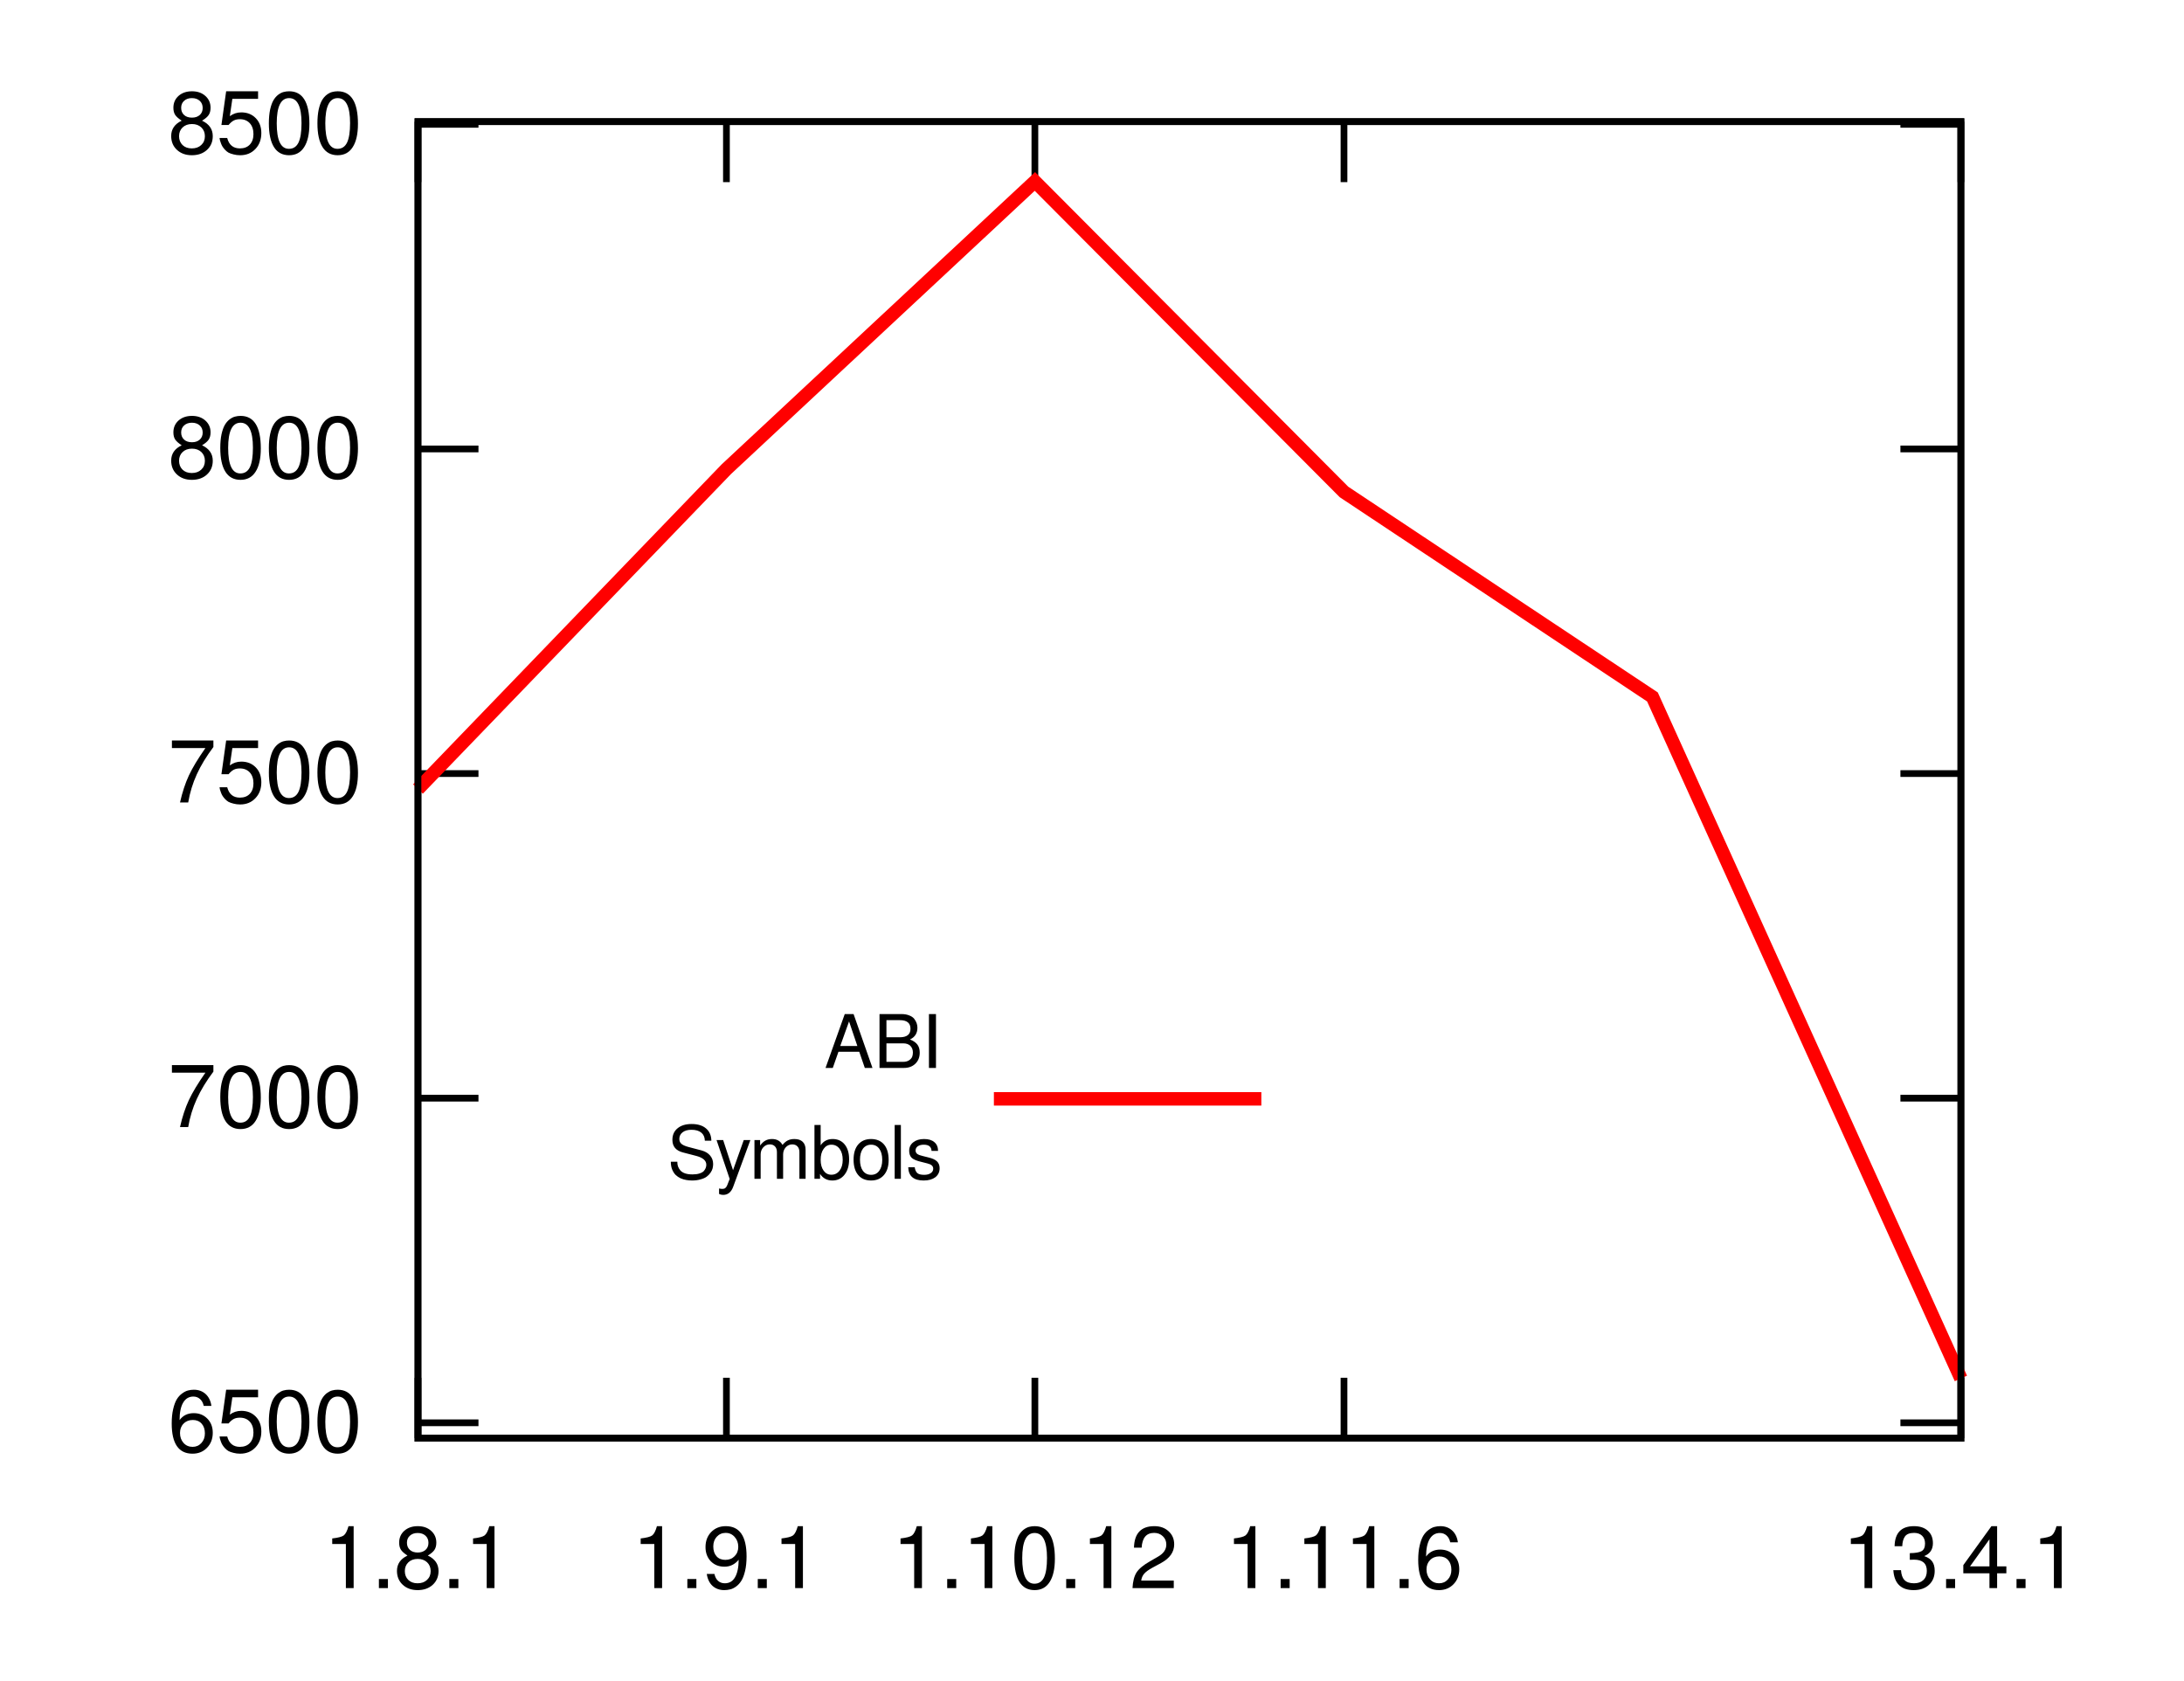
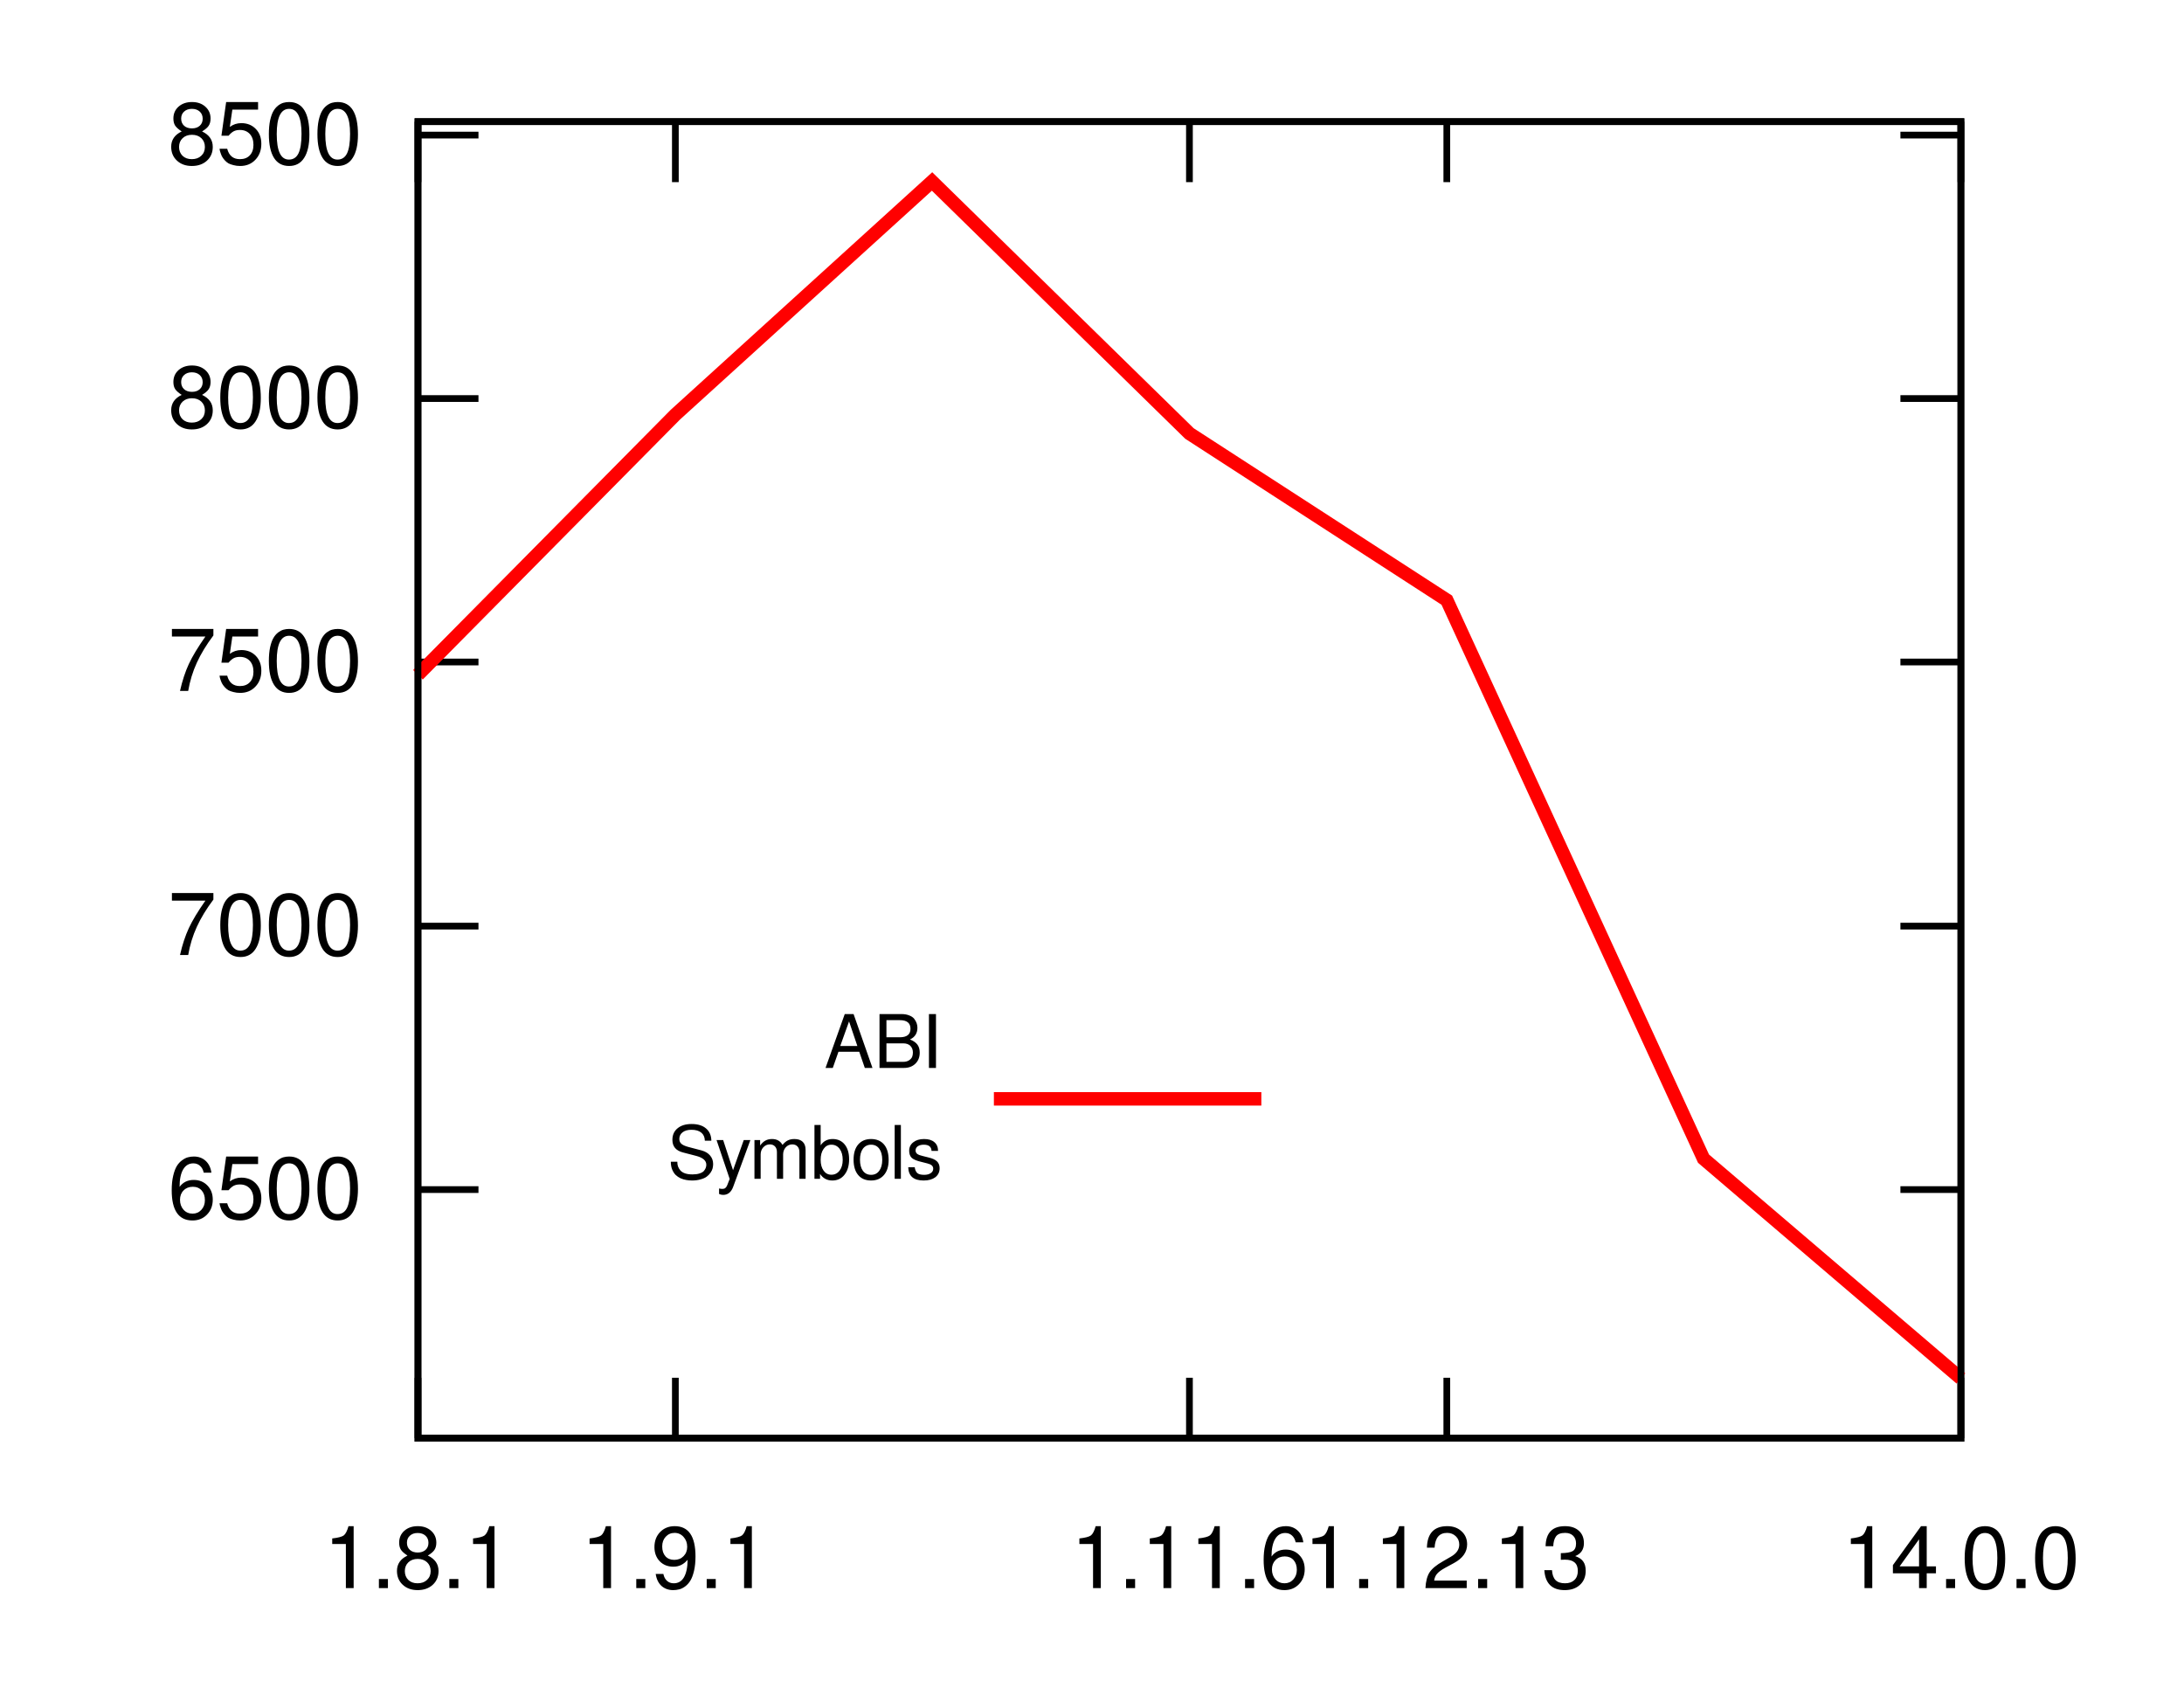
<svg xmlns="http://www.w3.org/2000/svg" xmlns:xlink="http://www.w3.org/1999/xlink" width="325" height="250" viewBox="0 0 325 250">
  <g id="gnuplot_canvas">
    <rect x="0" y="0" width="325" height="250" fill="none" />
    <defs>
      <circle id="gpDot" r="0.5" stroke-width="0.5" stroke="currentColor" />
      <path id="gpPt0" stroke-width="0.222" stroke="currentColor" d="M-1,0 h2 M0,-1 v2" />
      <path id="gpPt1" stroke-width="0.222" stroke="currentColor" d="M-1,-1 L1,1 M1,-1 L-1,1" />
      <path id="gpPt2" stroke-width="0.222" stroke="currentColor" d="M-1,0 L1,0 M0,-1 L0,1 M-1,-1 L1,1 M-1,1 L1,-1" />
      <rect id="gpPt3" stroke-width="0.222" stroke="currentColor" x="-1" y="-1" width="2" height="2" />
      <rect id="gpPt4" stroke-width="0.222" stroke="currentColor" fill="currentColor" x="-1" y="-1" width="2" height="2" />
      <circle id="gpPt5" stroke-width="0.222" stroke="currentColor" cx="0" cy="0" r="1" />
      <use xlink:href="#gpPt5" id="gpPt6" fill="currentColor" stroke="none" />
      <path id="gpPt7" stroke-width="0.222" stroke="currentColor" d="M0,-1.33 L-1.33,0.67 L1.33,0.67 z" />
      <use xlink:href="#gpPt7" id="gpPt8" fill="currentColor" stroke="none" />
      <use xlink:href="#gpPt7" id="gpPt9" stroke="currentColor" transform="rotate(180)" />
      <use xlink:href="#gpPt9" id="gpPt10" fill="currentColor" stroke="none" />
      <use xlink:href="#gpPt3" id="gpPt11" stroke="currentColor" transform="rotate(45)" />
      <use xlink:href="#gpPt11" id="gpPt12" fill="currentColor" stroke="none" />
      <path id="gpPt13" stroke-width="0.222" stroke="currentColor" d="M0,1.330 L1.265,0.411 L0.782,-1.067 L-0.782,-1.076 L-1.265,0.411 z" />
      <use xlink:href="#gpPt13" id="gpPt14" fill="currentColor" stroke="none" />
      <filter id="textbox" filterUnits="objectBoundingBox" x="0" y="0" height="1" width="1">
        <feFlood flood-color="white" flood-opacity="1" result="bgnd" />
        <feComposite in="SourceGraphic" in2="bgnd" operator="atop" />
      </filter>
      <filter id="greybox" filterUnits="objectBoundingBox" x="0" y="0" height="1" width="1">
        <feFlood flood-color="lightgrey" flood-opacity="1" result="grey" />
        <feComposite in="SourceGraphic" in2="grey" operator="atop" />
      </filter>
    </defs>
    <g fill="none" color="white" stroke="currentColor" stroke-width="1.00" stroke-linecap="butt" stroke-linejoin="miter">
</g>
    <g fill="none" color="black" stroke="currentColor" stroke-width="1.00" stroke-linecap="butt" stroke-linejoin="miter">
-       <path stroke="black" d="M62.2,211.7 L71.2,211.7 M291.8,211.7 L282.8,211.7  " />
-       <g transform="translate(53.9,216.0)" stroke="none" fill="black" font-family="FreeSans" font-size="13.00" text-anchor="end">
+       <path stroke="black" d="M62.2,177.0 L71.2,177.0 M291.8,177.0 L282.8,177.0  " />
+       <g transform="translate(53.9,181.3)" stroke="none" fill="black" font-family="FreeSans" font-size="13.00" text-anchor="end">
        <text>
          <tspan font-family="FreeSans"> 6500</tspan>
        </text>
      </g>
    </g>
    <g fill="none" color="black" stroke="currentColor" stroke-width="1.00" stroke-linecap="butt" stroke-linejoin="miter">
-       <path stroke="black" d="M62.2,163.4 L71.2,163.4 M291.8,163.4 L282.8,163.4  " />
-       <g transform="translate(53.9,167.7)" stroke="none" fill="black" font-family="FreeSans" font-size="13.00" text-anchor="end">
+       <path stroke="black" d="M62.2,137.8 L71.2,137.8 M291.8,137.8 L282.8,137.8  " />
+       <g transform="translate(53.9,142.1)" stroke="none" fill="black" font-family="FreeSans" font-size="13.00" text-anchor="end">
        <text>
          <tspan font-family="FreeSans"> 7000</tspan>
        </text>
      </g>
    </g>
    <g fill="none" color="black" stroke="currentColor" stroke-width="1.00" stroke-linecap="butt" stroke-linejoin="miter">
-       <path stroke="black" d="M62.2,115.1 L71.2,115.1 M291.8,115.1 L282.8,115.1  " />
-       <g transform="translate(53.9,119.4)" stroke="none" fill="black" font-family="FreeSans" font-size="13.00" text-anchor="end">
+       <path stroke="black" d="M62.2,98.5 L71.2,98.5 M291.8,98.5 L282.8,98.5  " />
+       <g transform="translate(53.9,102.8)" stroke="none" fill="black" font-family="FreeSans" font-size="13.00" text-anchor="end">
        <text>
          <tspan font-family="FreeSans"> 7500</tspan>
        </text>
      </g>
    </g>
    <g fill="none" color="black" stroke="currentColor" stroke-width="1.00" stroke-linecap="butt" stroke-linejoin="miter">
-       <path stroke="black" d="M62.2,66.8 L71.2,66.8 M291.8,66.8 L282.8,66.8  " />
-       <g transform="translate(53.9,71.1)" stroke="none" fill="black" font-family="FreeSans" font-size="13.00" text-anchor="end">
+       <path stroke="black" d="M62.2,59.3 L71.2,59.3 M291.8,59.3 L282.8,59.3  " />
+       <g transform="translate(53.9,63.6)" stroke="none" fill="black" font-family="FreeSans" font-size="13.00" text-anchor="end">
        <text>
          <tspan font-family="FreeSans"> 8000</tspan>
        </text>
      </g>
    </g>
    <g fill="none" color="black" stroke="currentColor" stroke-width="1.00" stroke-linecap="butt" stroke-linejoin="miter">
-       <path stroke="black" d="M62.2,18.5 L71.2,18.5 M291.8,18.5 L282.8,18.5  " />
-       <g transform="translate(53.9,22.8)" stroke="none" fill="black" font-family="FreeSans" font-size="13.00" text-anchor="end">
+       <path stroke="black" d="M62.2,20.1 L71.2,20.1 M291.8,20.1 L282.8,20.1  " />
+       <g transform="translate(53.9,24.4)" stroke="none" fill="black" font-family="FreeSans" font-size="13.00" text-anchor="end">
        <text>
          <tspan font-family="FreeSans"> 8500</tspan>
        </text>
      </g>
    </g>
    <g fill="none" color="black" stroke="currentColor" stroke-width="1.00" stroke-linecap="butt" stroke-linejoin="miter">
      <path stroke="black" d="M62.2,214.0 L62.2,205.0 M62.2,18.1 L62.2,27.1  " />
      <g transform="translate(62.2,236.3)" stroke="none" fill="black" font-family="FreeSans" font-size="13.00" text-anchor="middle">
        <text>
          <tspan font-family="FreeSans">1.8.1</tspan>
        </text>
      </g>
    </g>
    <g fill="none" color="black" stroke="currentColor" stroke-width="1.00" stroke-linecap="butt" stroke-linejoin="miter">
-       <path stroke="black" d="M108.1,214.0 L108.1,205.0 M108.1,18.1 L108.1,27.1  " />
-       <g transform="translate(108.1,236.3)" stroke="none" fill="black" font-family="FreeSans" font-size="13.00" text-anchor="middle">
+       <path stroke="black" d="M100.5,214.0 L100.5,205.0 M100.5,18.1 L100.5,27.1  " />
+       <g transform="translate(100.5,236.3)" stroke="none" fill="black" font-family="FreeSans" font-size="13.00" text-anchor="middle">
        <text>
          <tspan font-family="FreeSans">1.9.1</tspan>
        </text>
      </g>
    </g>
    <g fill="none" color="black" stroke="currentColor" stroke-width="1.00" stroke-linecap="butt" stroke-linejoin="miter">
-       <path stroke="black" d="M154.0,214.0 L154.0,205.0 M154.0,18.1 L154.0,27.1  " />
-       <g transform="translate(154.0,236.3)" stroke="none" fill="black" font-family="FreeSans" font-size="13.00" text-anchor="middle">
+       <path stroke="black" d="M177.0,214.0 L177.0,205.0 M177.0,18.1 L177.0,27.1  " />
+       <g transform="translate(177.0,236.3)" stroke="none" fill="black" font-family="FreeSans" font-size="13.00" text-anchor="middle">
        <text>
-           <tspan font-family="FreeSans">1.10.12</tspan>
+           <tspan font-family="FreeSans">1.11.6</tspan>
        </text>
      </g>
    </g>
    <g fill="none" color="black" stroke="currentColor" stroke-width="1.00" stroke-linecap="butt" stroke-linejoin="miter">
-       <path stroke="black" d="M200.0,214.0 L200.0,205.0 M200.0,18.1 L200.0,27.1  " />
-       <g transform="translate(200.0,236.3)" stroke="none" fill="black" font-family="FreeSans" font-size="13.00" text-anchor="middle">
+       <path stroke="black" d="M215.3,214.0 L215.3,205.0 M215.3,18.1 L215.3,27.1  " />
+       <g transform="translate(215.3,236.3)" stroke="none" fill="black" font-family="FreeSans" font-size="13.00" text-anchor="middle">
        <text>
-           <tspan font-family="FreeSans">1.11.6</tspan>
+           <tspan font-family="FreeSans">1.12.13</tspan>
        </text>
      </g>
    </g>
    <g fill="none" color="black" stroke="currentColor" stroke-width="1.00" stroke-linecap="butt" stroke-linejoin="miter">
      <path stroke="black" d="M291.8,214.0 L291.8,205.0 M291.8,18.1 L291.8,27.1  " />
      <g transform="translate(291.8,236.3)" stroke="none" fill="black" font-family="FreeSans" font-size="13.00" text-anchor="middle">
        <text>
-           <tspan font-family="FreeSans">13.4.1</tspan>
+           <tspan font-family="FreeSans">14.0.0</tspan>
        </text>
      </g>
    </g>
    <g fill="none" color="black" stroke="currentColor" stroke-width="1.00" stroke-linecap="butt" stroke-linejoin="miter">
</g>
    <g fill="none" color="black" stroke="currentColor" stroke-width="1.00" stroke-linecap="butt" stroke-linejoin="miter">
      <path stroke="black" d="M62.2,18.1 L62.2,214.0 L291.8,214.0 L291.8,18.1 L62.2,18.1 Z  " />
    </g>
    <g fill="none" color="black" stroke="currentColor" stroke-width="1.00" stroke-linecap="butt" stroke-linejoin="miter">
      <g transform="translate(177.0,31.0)" stroke="none" fill="black" font-family="Arial" font-size="12.00" text-anchor="middle">
        <text />
      </g>
    </g>
    <g fill="none" color="black" stroke="currentColor" stroke-width="1.00" stroke-linecap="butt" stroke-linejoin="miter">
</g>
    <g id="gnuplot_plot_1">
      <g fill="none" color="white" stroke="currentColor" stroke-width="2.00" stroke-linecap="butt" stroke-linejoin="miter">
</g>
      <g fill="none" color="black" stroke="currentColor" stroke-width="2.00" stroke-linecap="butt" stroke-linejoin="miter">
        <g transform="translate(140.2,158.9)" stroke="none" fill="black" font-family="FreeSans" font-size="11.00" text-anchor="end">
          <text>
            <tspan font-family="FreeSans">ABI</tspan>
          </text>
        </g>
        <g transform="translate(140.2,175.4)" stroke="none" fill="black" font-family="FreeSans" font-size="11.00" text-anchor="end">
          <text>
            <tspan font-family="FreeSans">Symbols</tspan>
          </text>
        </g>
      </g>
      <g fill="none" color="black" stroke="currentColor" stroke-width="2.00" stroke-linecap="butt" stroke-linejoin="miter">
-         <path stroke="rgb(255,   0,   0)" d="M147.9,163.5 L187.7,163.5 M62.2,117.4 L108.1,69.8 L154.0,27.0 L200.0,73.2 L245.9,103.7 L291.8,205.1    " />
+         <path stroke="rgb(255,   0,   0)" d="M147.9,163.5 L187.7,163.5 M62.2,100.4 L100.5,61.7 L138.7,27.0 L177.0,64.5 L215.3,89.3 L253.5,172.4   L291.8,205.1  " />
      </g>
    </g>
    <g fill="none" color="black" stroke="currentColor" stroke-width="2.00" stroke-linecap="butt" stroke-linejoin="miter">
</g>
    <g fill="none" color="black" stroke="black" stroke-width="1.00" stroke-linecap="butt" stroke-linejoin="miter">
</g>
    <g fill="none" color="black" stroke="currentColor" stroke-width="1.00" stroke-linecap="butt" stroke-linejoin="miter">
      <path stroke="black" d="M62.2,18.1 L62.2,214.0 L291.8,214.0 L291.8,18.1 L62.2,18.1 Z  " />
    </g>
    <g fill="none" color="black" stroke="currentColor" stroke-width="1.00" stroke-linecap="butt" stroke-linejoin="miter">
</g>
  </g>
</svg>
